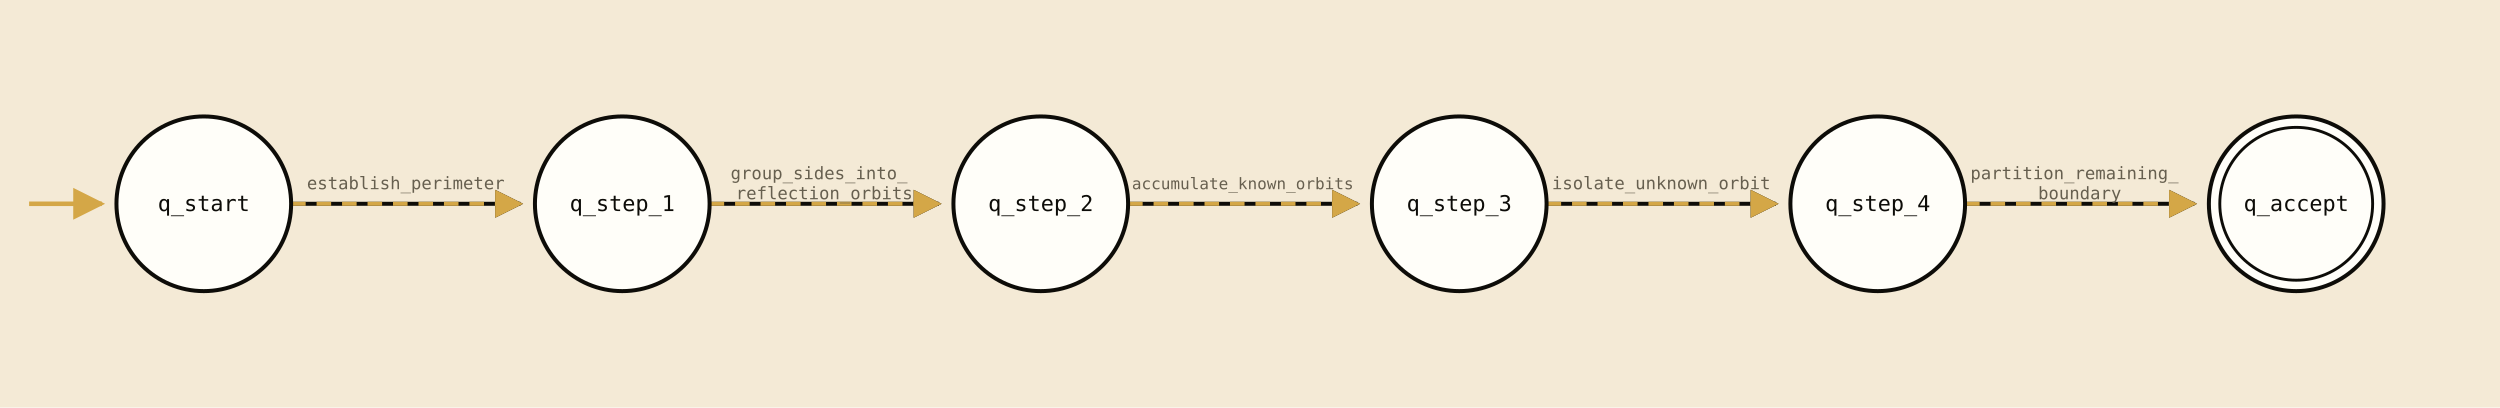
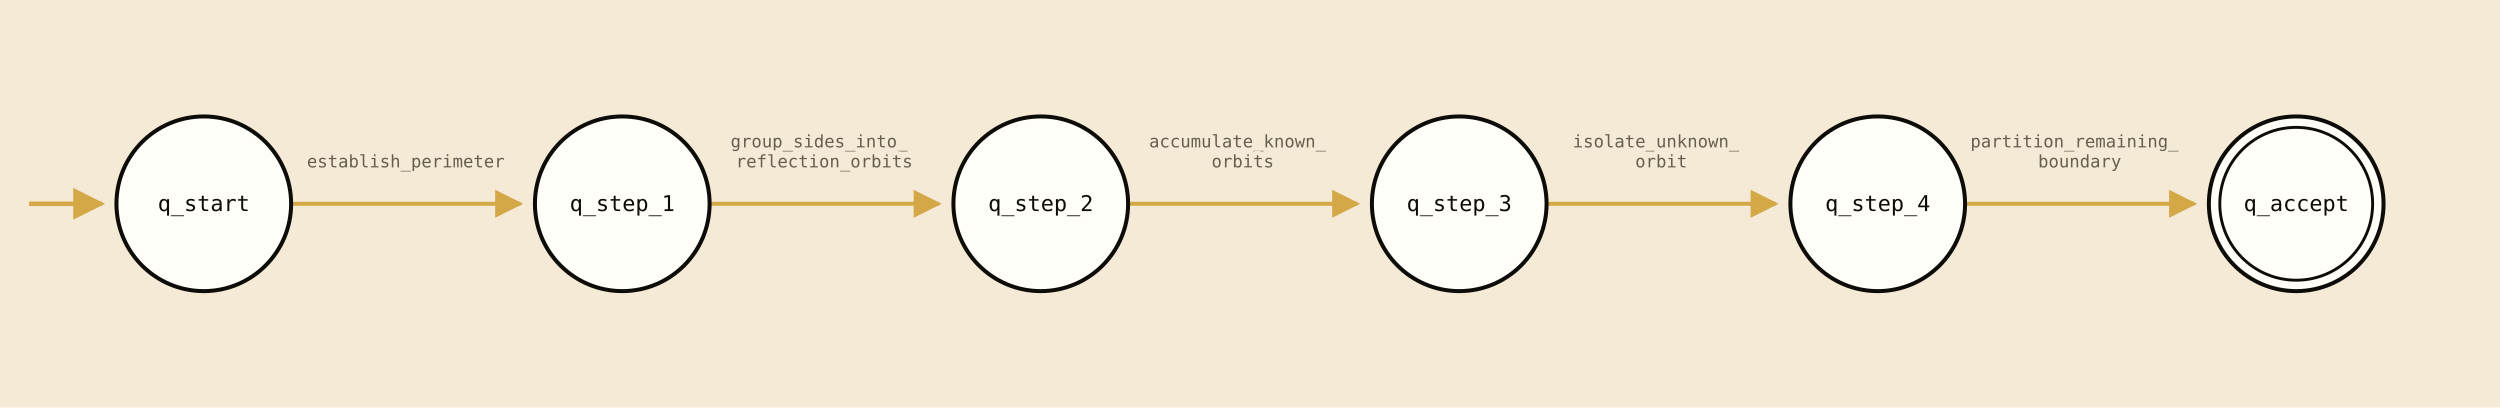
<svg xmlns="http://www.w3.org/2000/svg" width="1374" height="224" viewBox="0 0 1374 224" role="img" aria-labelledby="title desc">
  <defs>
    <marker id="arrow-static" viewBox="0 0 10 10" refX="9" refY="5" markerWidth="7" markerHeight="7" orient="auto-start-reverse">
      <path d="M 0 0 L 10 5 L 0 10 z" fill="#0d0c08" />
    </marker>
    <marker id="arrow-observed" viewBox="0 0 10 10" refX="9" refY="5" markerWidth="7" markerHeight="7" orient="auto-start-reverse">
      <path d="M 0 0 L 10 5 L 0 10 z" fill="#d4a747" />
    </marker>
+     <marker id="arrow-combined" viewBox="0 0 10 10" refX="9" refY="5" markerWidth="7" markerHeight="7" orient="auto-start-reverse">
+       <path d="M 0 0 L 10 5 L 0 10 z" fill="#d4a747" />
+     </marker>
  </defs>
  <rect width="100%" height="100%" fill="#f4ead6" />
-   <path d="M 160.0 112.0 L 286.0 112.0" fill="none" stroke="#0d0c08" stroke-width="2.2" marker-end="url(#arrow-static)" />
-   <path d="M 160.0 112.0 L 286.0 112.0" fill="none" stroke="#d4a747" stroke-width="2.2" stroke-dasharray="8 6" marker-end="url(#arrow-observed)" />
-   <text text-anchor="middle" font-family="ui-monospace, Menlo, Consolas, monospace" font-size="9.5" fill="#665f4f">
-     <tspan x="223.0" y="104.0">establish_perimeter</tspan>
+   <path class="edge-static-observed" d="M 160.0 112.0 L 286.0 112.0" fill="none" stroke="#d4a747" stroke-width="2.2" marker-end="url(#arrow-combined)" />
+   <text text-anchor="middle" font-family="ui-monospace, Menlo, Consolas, monospace" font-size="9.5" fill="#665f4f" stroke="#f4ead6" stroke-width="5" stroke-linejoin="round" paint-order="stroke fill">
+     <tspan x="223.0" y="92.0">establish_perimeter</tspan>
  </text>
-   <path d="M 390.0 112.0 L 516.0 112.0" fill="none" stroke="#0d0c08" stroke-width="2.2" marker-end="url(#arrow-static)" />
-   <path d="M 390.0 112.0 L 516.0 112.0" fill="none" stroke="#d4a747" stroke-width="2.2" stroke-dasharray="8 6" marker-end="url(#arrow-observed)" />
-   <text text-anchor="middle" font-family="ui-monospace, Menlo, Consolas, monospace" font-size="9.5" fill="#665f4f">
-     <tspan x="453.0" y="98.5">group_sides_into_</tspan>
-     <tspan x="453.0" y="109.5">reflection_orbits</tspan>
+   <path class="edge-static-observed" d="M 390.0 112.0 L 516.0 112.0" fill="none" stroke="#d4a747" stroke-width="2.2" marker-end="url(#arrow-combined)" />
+   <text text-anchor="middle" font-family="ui-monospace, Menlo, Consolas, monospace" font-size="9.5" fill="#665f4f" stroke="#f4ead6" stroke-width="5" stroke-linejoin="round" paint-order="stroke fill">
+     <tspan x="453.0" y="81.0">group_sides_into_</tspan>
+     <tspan x="453.0" y="92.0">reflection_orbits</tspan>
  </text>
-   <path d="M 620.0 112.0 L 746.0 112.0" fill="none" stroke="#0d0c08" stroke-width="2.2" marker-end="url(#arrow-static)" />
-   <path d="M 620.0 112.0 L 746.0 112.0" fill="none" stroke="#d4a747" stroke-width="2.2" stroke-dasharray="8 6" marker-end="url(#arrow-observed)" />
-   <text text-anchor="middle" font-family="ui-monospace, Menlo, Consolas, monospace" font-size="8.8" fill="#665f4f">
-     <tspan x="683.0" y="104.0">accumulate_known_orbits</tspan>
+   <path class="edge-static-observed" d="M 620.0 112.0 L 746.0 112.0" fill="none" stroke="#d4a747" stroke-width="2.2" marker-end="url(#arrow-combined)" />
+   <text text-anchor="middle" font-family="ui-monospace, Menlo, Consolas, monospace" font-size="9.5" fill="#665f4f" stroke="#f4ead6" stroke-width="5" stroke-linejoin="round" paint-order="stroke fill">
+     <tspan x="683.0" y="81.0">accumulate_known_</tspan>
+     <tspan x="683.0" y="92.0">orbits</tspan>
  </text>
-   <path d="M 850.0 112.0 L 976.0 112.0" fill="none" stroke="#0d0c08" stroke-width="2.2" marker-end="url(#arrow-static)" />
-   <path d="M 850.0 112.0 L 976.0 112.0" fill="none" stroke="#d4a747" stroke-width="2.2" stroke-dasharray="8 6" marker-end="url(#arrow-observed)" />
-   <text text-anchor="middle" font-family="ui-monospace, Menlo, Consolas, monospace" font-size="9.5" fill="#665f4f">
-     <tspan x="913.0" y="104.0">isolate_unknown_orbit</tspan>
+   <path class="edge-static-observed" d="M 850.0 112.0 L 976.0 112.0" fill="none" stroke="#d4a747" stroke-width="2.2" marker-end="url(#arrow-combined)" />
+   <text text-anchor="middle" font-family="ui-monospace, Menlo, Consolas, monospace" font-size="9.5" fill="#665f4f" stroke="#f4ead6" stroke-width="5" stroke-linejoin="round" paint-order="stroke fill">
+     <tspan x="913.0" y="81.0">isolate_unknown_</tspan>
+     <tspan x="913.0" y="92.0">orbit</tspan>
  </text>
-   <path d="M 1080.0 112.0 L 1206.0 112.0" fill="none" stroke="#0d0c08" stroke-width="2.2" marker-end="url(#arrow-static)" />
-   <path d="M 1080.0 112.0 L 1206.0 112.0" fill="none" stroke="#d4a747" stroke-width="2.2" stroke-dasharray="8 6" marker-end="url(#arrow-observed)" />
-   <text text-anchor="middle" font-family="ui-monospace, Menlo, Consolas, monospace" font-size="9.5" fill="#665f4f">
-     <tspan x="1143.0" y="98.5">partition_remaining_</tspan>
-     <tspan x="1143.0" y="109.5">boundary</tspan>
+   <path class="edge-static-observed" d="M 1080.0 112.0 L 1206.0 112.0" fill="none" stroke="#d4a747" stroke-width="2.2" marker-end="url(#arrow-combined)" />
+   <text text-anchor="middle" font-family="ui-monospace, Menlo, Consolas, monospace" font-size="9.5" fill="#665f4f" stroke="#f4ead6" stroke-width="5" stroke-linejoin="round" paint-order="stroke fill">
+     <tspan x="1143.0" y="81.0">partition_remaining_</tspan>
+     <tspan x="1143.0" y="92.0">boundary</tspan>
  </text>
  <path d="M 16.0 112.0 L 56.0 112.0" fill="none" stroke="#d4a747" stroke-width="2.5" marker-end="url(#arrow-observed)" />
  <circle cx="112.0" cy="112.0" r="48.0" fill="#fffef9" stroke="#0d0c08" stroke-width="2.2" />
  <text x="112.0" y="116.0" text-anchor="middle" font-family="ui-monospace, Menlo, Consolas, monospace" font-size="12.0" fill="#0d0c08">q_start</text>
  <circle cx="342.0" cy="112.0" r="48.0" fill="#fffef9" stroke="#0d0c08" stroke-width="2.2" />
  <text x="342.0" y="116.0" text-anchor="middle" font-family="ui-monospace, Menlo, Consolas, monospace" font-size="12.0" fill="#0d0c08">q_step_1</text>
  <circle cx="572.0" cy="112.0" r="48.0" fill="#fffef9" stroke="#0d0c08" stroke-width="2.2" />
  <text x="572.0" y="116.0" text-anchor="middle" font-family="ui-monospace, Menlo, Consolas, monospace" font-size="12.0" fill="#0d0c08">q_step_2</text>
  <circle cx="802.0" cy="112.0" r="48.0" fill="#fffef9" stroke="#0d0c08" stroke-width="2.2" />
  <text x="802.0" y="116.0" text-anchor="middle" font-family="ui-monospace, Menlo, Consolas, monospace" font-size="12.0" fill="#0d0c08">q_step_3</text>
  <circle cx="1032.0" cy="112.0" r="48.0" fill="#fffef9" stroke="#0d0c08" stroke-width="2.2" />
  <text x="1032.0" y="116.0" text-anchor="middle" font-family="ui-monospace, Menlo, Consolas, monospace" font-size="12.0" fill="#0d0c08">q_step_4</text>
  <circle cx="1262.0" cy="112.0" r="48.0" fill="#fffef9" stroke="#0d0c08" stroke-width="2.2" />
  <circle cx="1262.0" cy="112.0" r="42.0" fill="none" stroke="#0d0c08" stroke-width="1.6" />
  <text x="1262.0" y="116.0" text-anchor="middle" font-family="ui-monospace, Menlo, Consolas, monospace" font-size="12.0" fill="#0d0c08">q_accept</text>
</svg>
